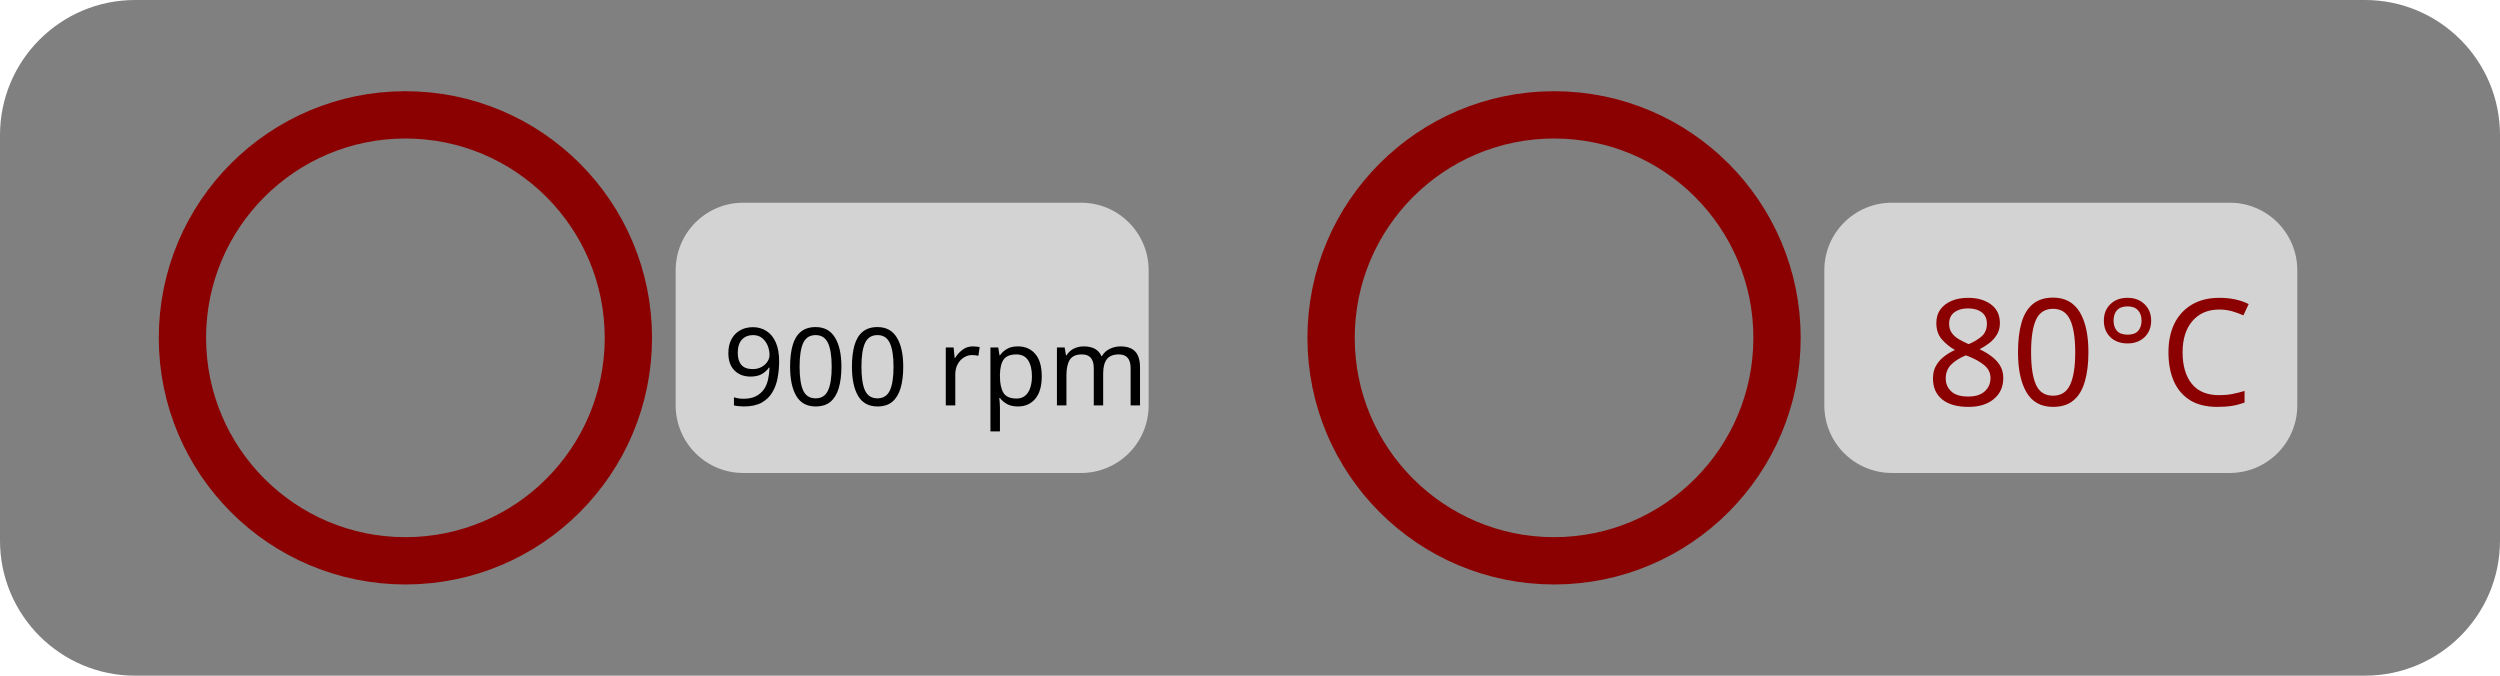
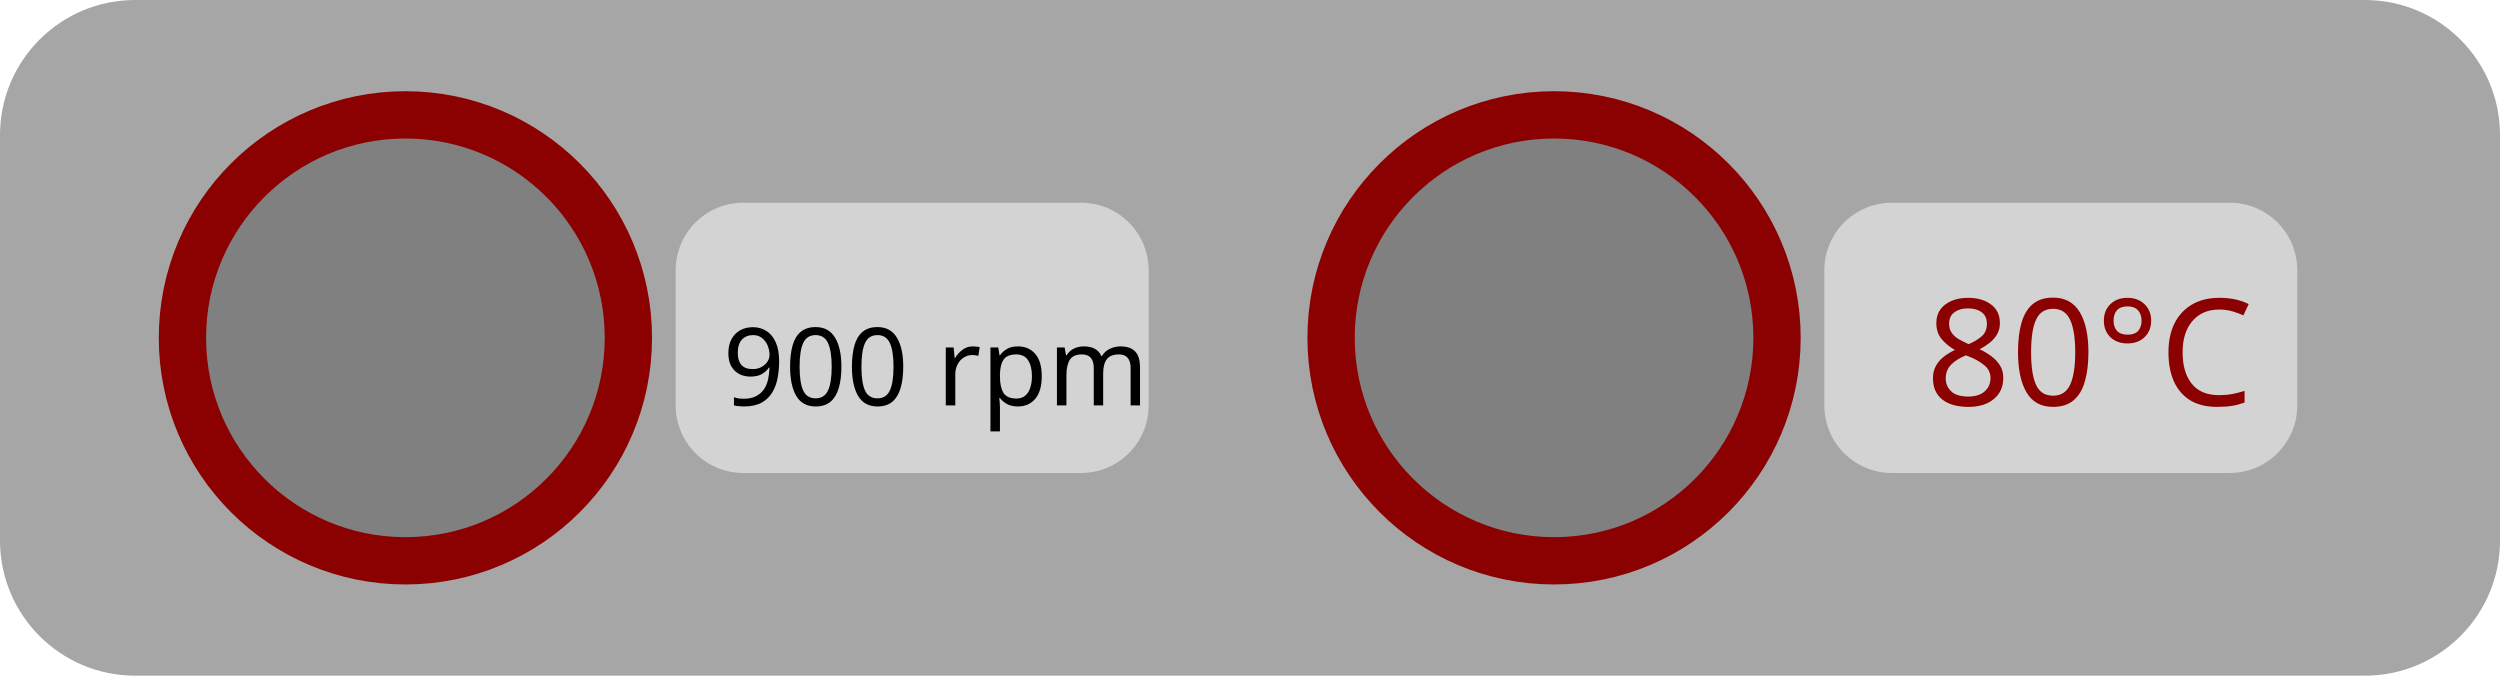
<svg xmlns="http://www.w3.org/2000/svg" text-rendering="geometricPrecision" viewBox="0 0 370 100" shape-rendering="geometricPrecision" style="white-space: pre;">
-   <rect rx="20" ry="20" width="370" height="100" stroke="none" fill="#808080" stroke-width="1px" transform="translate(0,-250) translate(0,250)" />
+   <rect rx="20" ry="20" width="370" height="100" stroke="none" fill="#a6a6a6" stroke-width="1px" transform="translate(0,-250) translate(0,250)" />
  <ellipse stroke="#8b0000" stroke-width="7px" fill="#808080" rx="33" ry="33" transform="translate(0,-250) translate(60,300)" />
  <ellipse stroke="#8b0000" stroke-width="7px" fill="#808080" rx="33" ry="33" transform="translate(0,-250) translate(230,300)" />
  <rect rx="10" ry="10" width="70" height="40" stroke="none" fill="#d3d3d3" stroke-width="1px" transform="translate(0,-250) translate(100,280)" />
  <rect rx="10" ry="10" width="70" height="40" stroke="none" fill="#d3d3d3" stroke-width="1px" transform="translate(0,-250) translate(270,280)" />
  <text font-size="16" font-family="impact" stroke="none" fill="#000000" stroke-width="1px" transform="translate(0,-250) translate(107,310)">900 rpm</text>
  <text font-size="22" font-family="impact" fill="#8b0000" stroke="none" stroke-width="1px" transform="translate(0,-250) translate(285,310)">80°C</text>
</svg>
